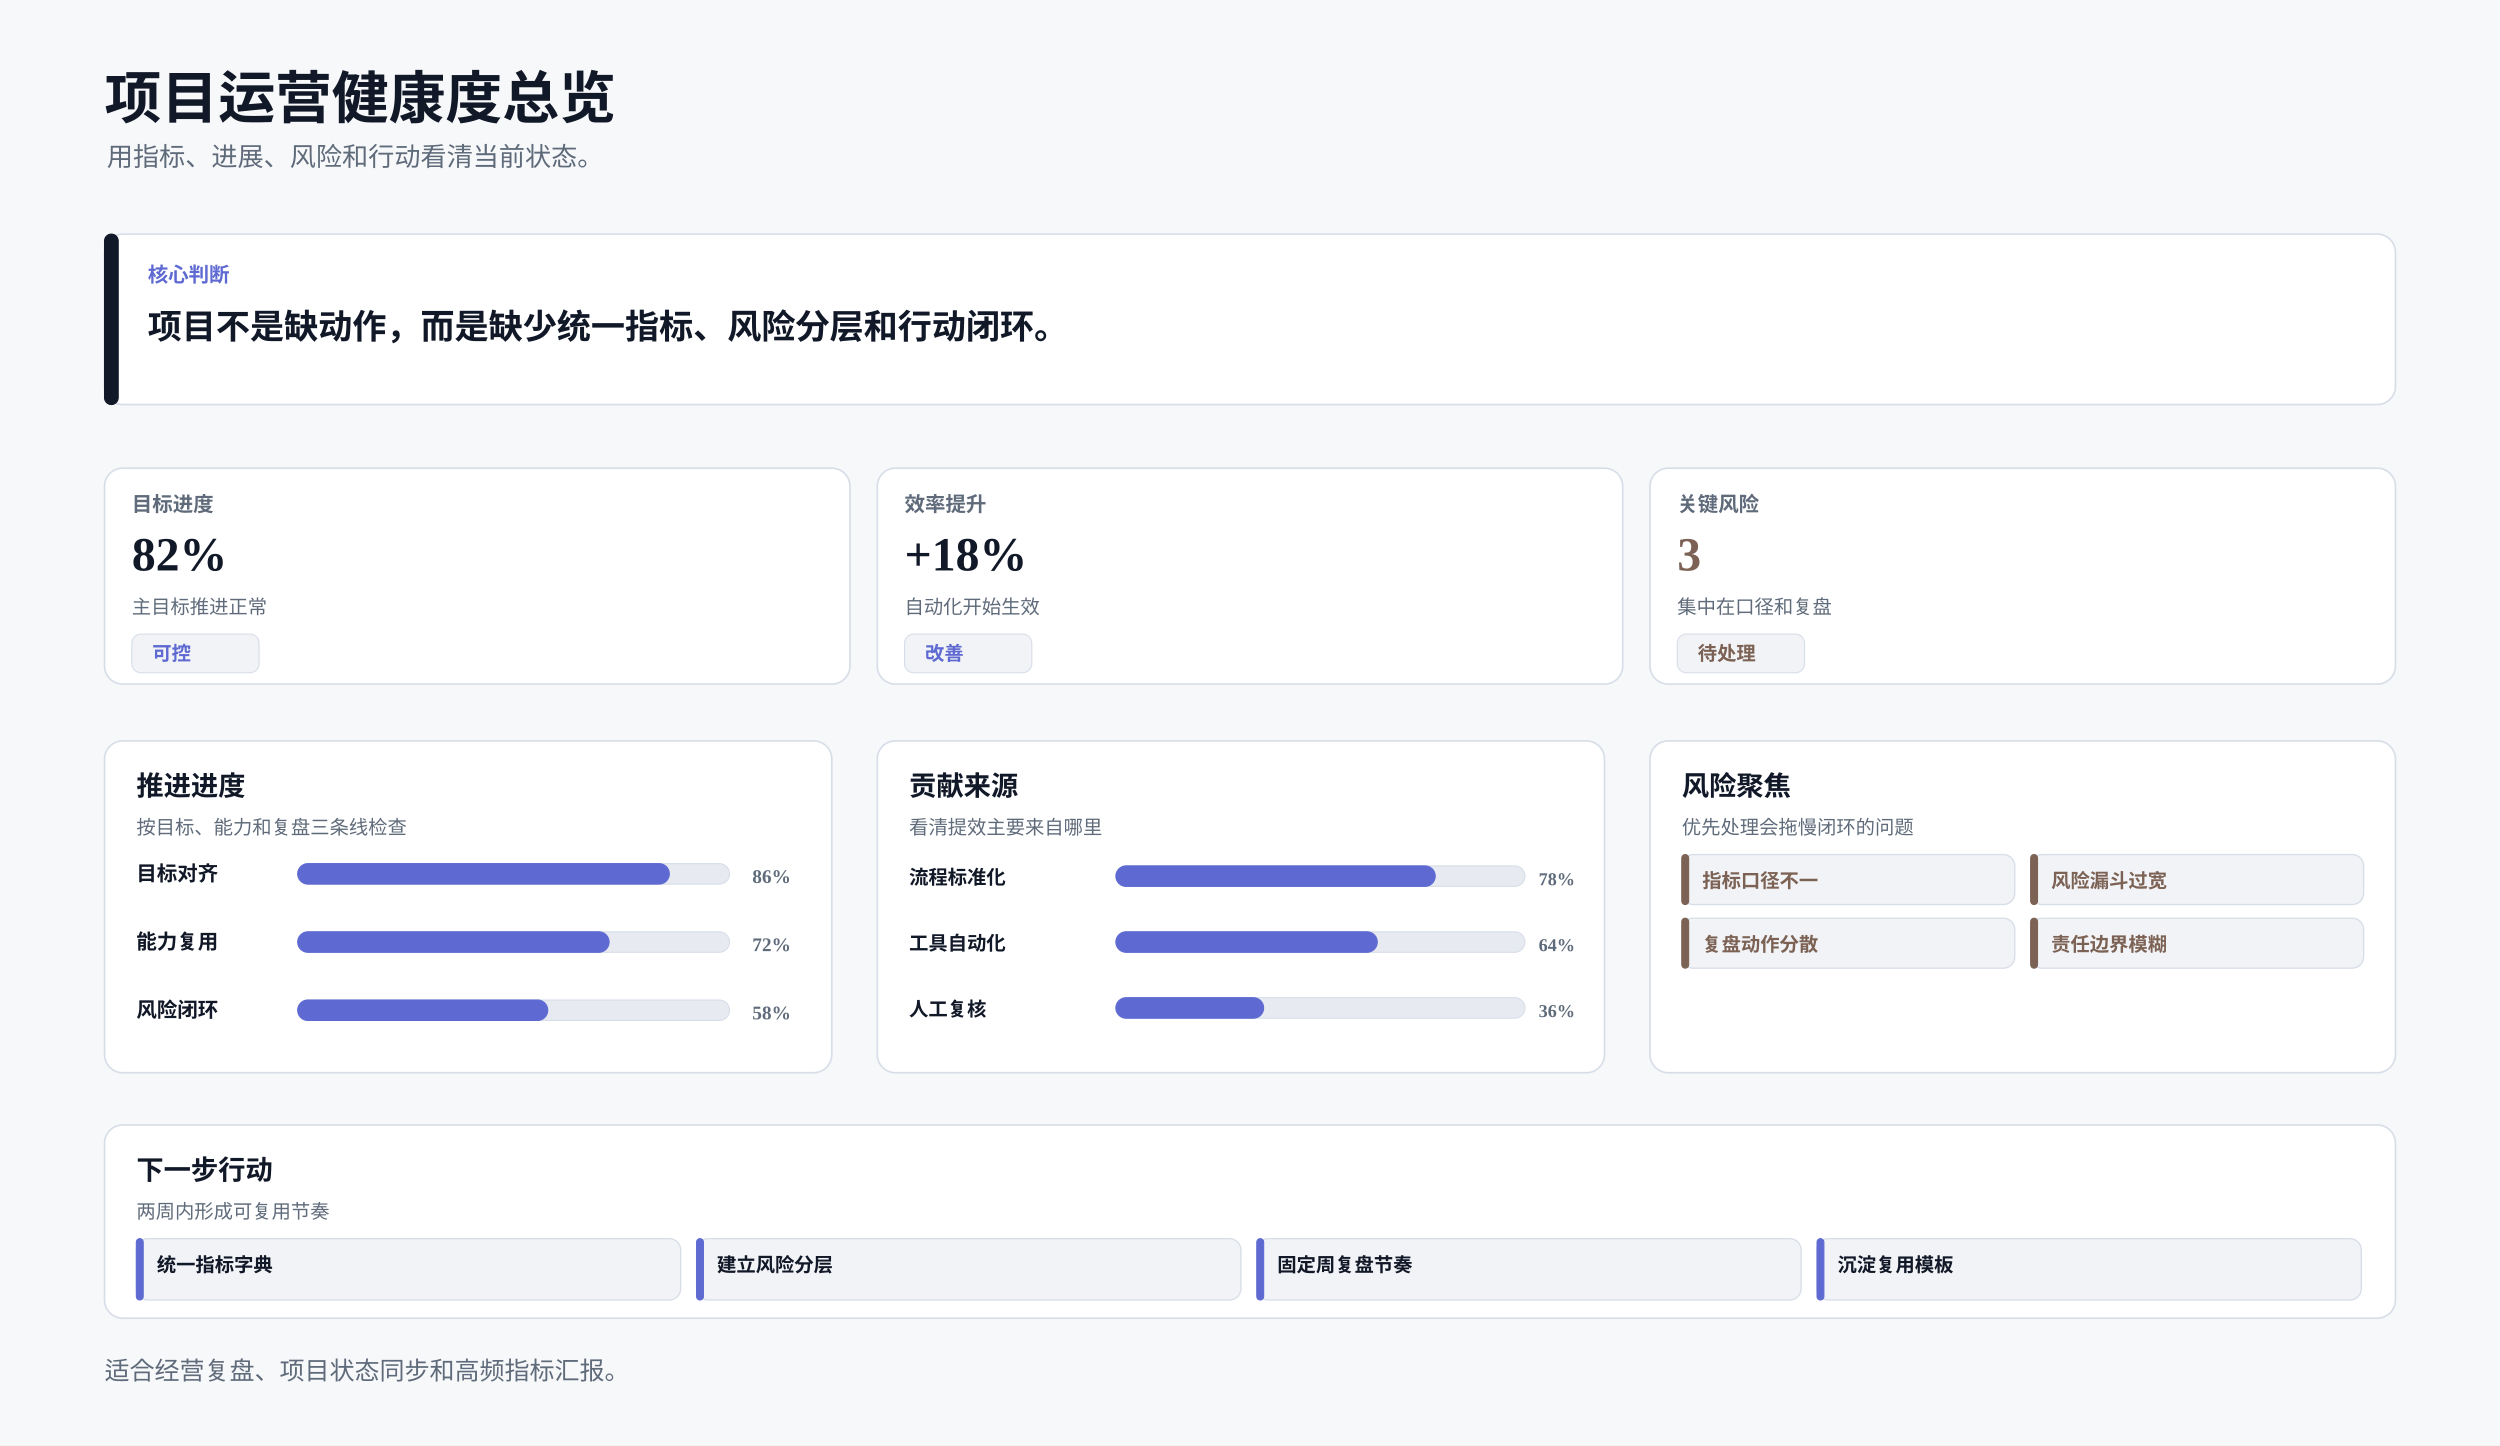
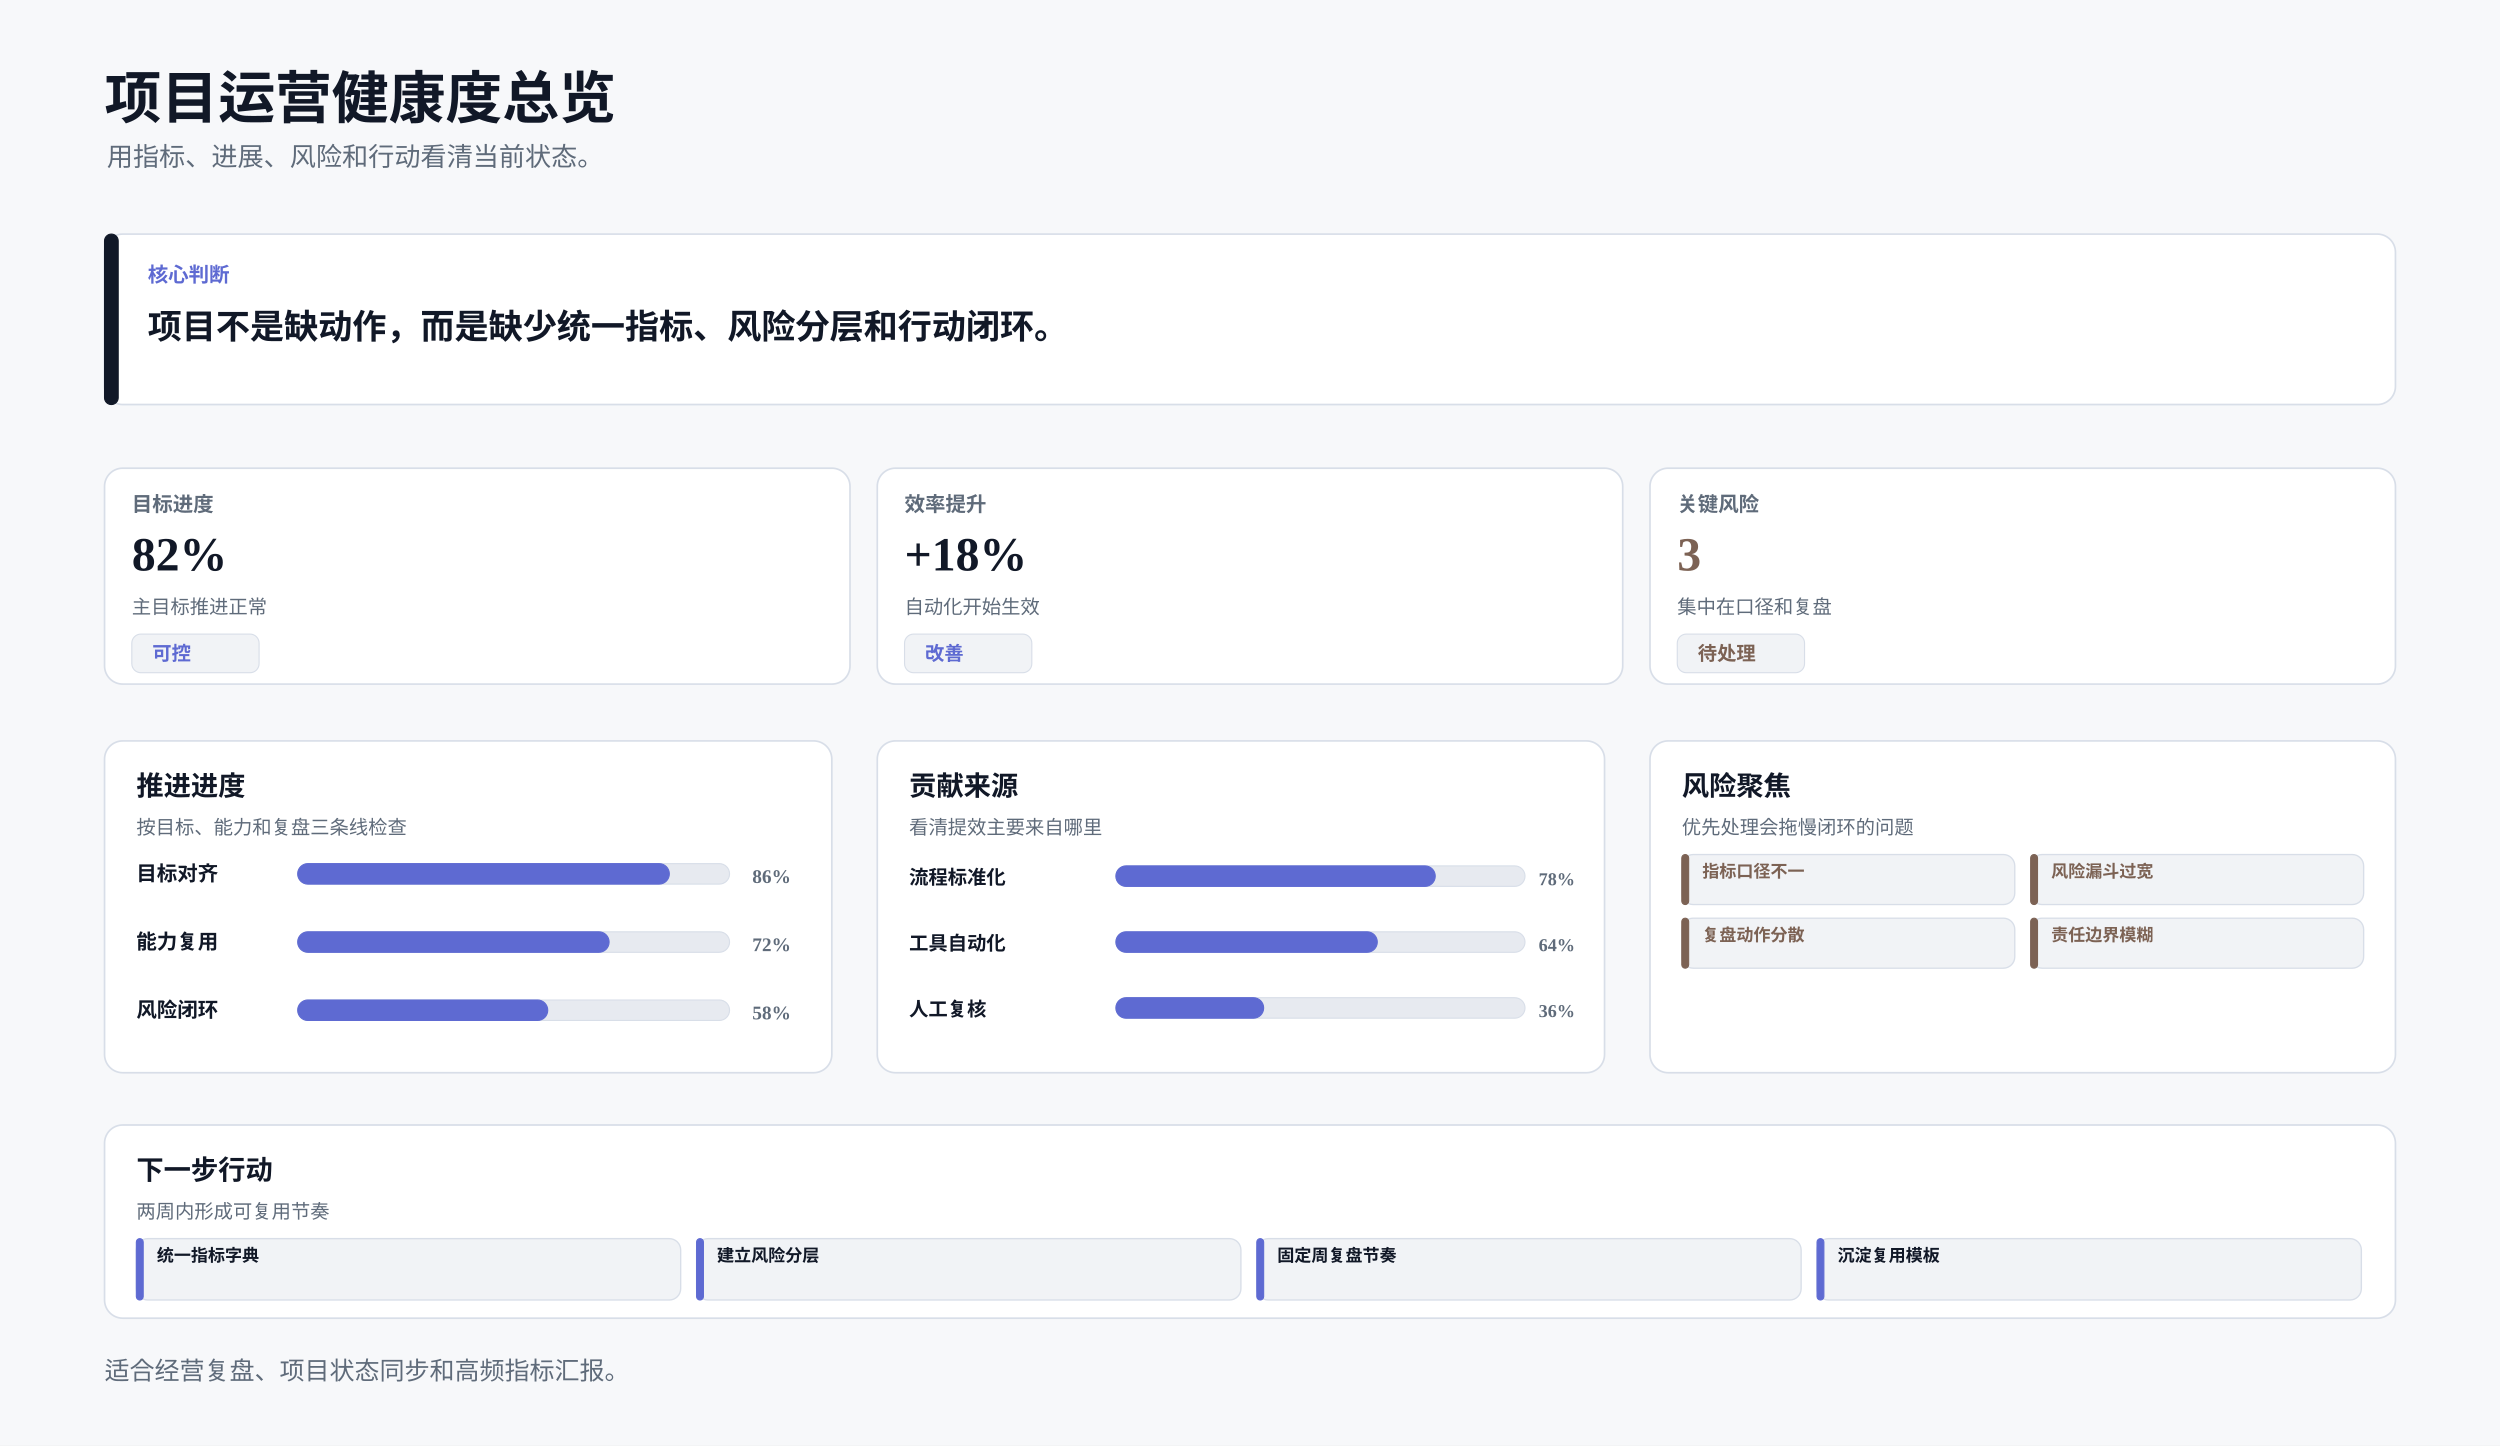
<svg xmlns="http://www.w3.org/2000/svg" width="2200" height="1272" viewBox="0 0 2200 1272">
  <defs>
    <marker id="arrow" markerWidth="12" markerHeight="12" refX="9" refY="4" orient="auto" markerUnits="strokeWidth">
      <path d="M0 0 L10 4 L0 8 z" fill="#5E6AD2" />
    </marker>
  </defs>
  <rect x="0" y="0" width="2200" height="1272" fill="#F7F8FA" />
  <text x="92" y="104" font-size="50" fill="#111827" font-weight="700">
    <tspan x="92" dy="0">项目运营健康度总览</tspan>
  </text>
  <text x="94" y="146" font-size="23" fill="#5F6B7A" font-weight="400">
    <tspan x="94" dy="0">用指标、进展、风险和行动看清当前状态。</tspan>
  </text>
  <rect x="92" y="206" width="2016" height="150" rx="16" fill="#FFFFFF" stroke="#D8DEE8" stroke-width="1.5" />
  <rect x="92" y="206" width="12" height="150" rx="6" fill="#111827" stroke="#111827" stroke-width="1" />
  <text x="130" y="248" font-size="18" fill="#5E6AD2" font-weight="700">
    <tspan x="130" dy="0">核心判断</tspan>
  </text>
  <text x="130" y="298" font-size="30" fill="#111827" font-weight="700">
    <tspan x="130" dy="0">项目不是缺动作，而是缺少统一指标、风险分层和行动闭环。</tspan>
  </text>
  <rect x="92" y="412" width="656" height="190" rx="16" fill="#FFFFFF" stroke="#D8DEE8" stroke-width="1.5" />
  <text x="116" y="450" font-size="18" fill="#5F6B7A" font-weight="700">
    <tspan x="116" dy="0">目标进度</tspan>
  </text>
  <text x="116" y="502" font-size="42" fill="#111827" font-weight="700">
    <tspan x="116" dy="0">82%</tspan>
  </text>
  <text x="116" y="540" font-size="17" fill="#5F6B7A" font-weight="400">
    <tspan x="116" dy="0">主目标推进正常</tspan>
  </text>
  <rect x="116" y="558" width="112" height="34" rx="8" fill="#F1F3F6" stroke="#D8DEE8" stroke-width="1" />
  <text x="134" y="581" font-size="17" fill="#5E6AD2" font-weight="700">
    <tspan x="134" dy="0">可控</tspan>
  </text>
  <rect x="772" y="412" width="656" height="190" rx="16" fill="#FFFFFF" stroke="#D8DEE8" stroke-width="1.5" />
  <text x="796" y="450" font-size="18" fill="#5F6B7A" font-weight="700">
    <tspan x="796" dy="0">效率提升</tspan>
  </text>
  <text x="796" y="502" font-size="42" fill="#111827" font-weight="700">
    <tspan x="796" dy="0">+18%</tspan>
  </text>
  <text x="796" y="540" font-size="17" fill="#5F6B7A" font-weight="400">
    <tspan x="796" dy="0">自动化开始生效</tspan>
  </text>
  <rect x="796" y="558" width="112" height="34" rx="8" fill="#F1F3F6" stroke="#D8DEE8" stroke-width="1" />
  <text x="814" y="581" font-size="17" fill="#5E6AD2" font-weight="700">
    <tspan x="814" dy="0">改善</tspan>
  </text>
  <rect x="1452" y="412" width="656" height="190" rx="16" fill="#FFFFFF" stroke="#D8DEE8" stroke-width="1.5" />
  <text x="1476" y="450" font-size="18" fill="#5F6B7A" font-weight="700">
    <tspan x="1476" dy="0">关键风险</tspan>
  </text>
  <text x="1476" y="502" font-size="42" fill="#7C6254" font-weight="700">
    <tspan x="1476" dy="0">3</tspan>
  </text>
  <text x="1476" y="540" font-size="17" fill="#5F6B7A" font-weight="400">
    <tspan x="1476" dy="0">集中在口径和复盘</tspan>
  </text>
  <rect x="1476" y="558" width="112" height="34" rx="8" fill="#F1F3F6" stroke="#D8DEE8" stroke-width="1" />
  <text x="1494" y="581" font-size="17" fill="#7C6254" font-weight="700">
    <tspan x="1494" dy="0">待处理</tspan>
  </text>
  <rect x="92" y="652" width="640" height="292" rx="16" fill="#FFFFFF" stroke="#D8DEE8" stroke-width="1.5" />
  <text x="120" y="700" font-size="24" fill="#111827" font-weight="700">
    <tspan x="120" dy="0">推进进度</tspan>
  </text>
  <text x="120" y="734" font-size="17" fill="#5F6B7A" font-weight="400">
    <tspan x="120" dy="0">按目标、能力和复盘三条线检查</tspan>
  </text>
  <text x="120" y="775" font-size="18" fill="#111827" font-weight="700">
    <tspan x="120" dy="0">目标对齐</tspan>
  </text>
  <rect x="262" y="760" width="380" height="18" rx="9" fill="#E7EAF0" stroke="#D8DEE8" stroke-width="1" />
  <rect x="262" y="760" width="327" height="18" rx="9" fill="#5E6AD2" stroke="#5E6AD2" stroke-width="1" />
  <text x="662" y="777" font-size="17" fill="#5F6B7A" font-weight="700">
    <tspan x="662" dy="0">86%</tspan>
  </text>
  <text x="120" y="835" font-size="18" fill="#111827" font-weight="700">
    <tspan x="120" dy="0">能力复用</tspan>
  </text>
  <rect x="262" y="820" width="380" height="18" rx="9" fill="#E7EAF0" stroke="#D8DEE8" stroke-width="1" />
  <rect x="262" y="820" width="274" height="18" rx="9" fill="#5E6AD2" stroke="#5E6AD2" stroke-width="1" />
  <text x="662" y="837" font-size="17" fill="#5F6B7A" font-weight="700">
    <tspan x="662" dy="0">72%</tspan>
  </text>
  <text x="120" y="895" font-size="18" fill="#111827" font-weight="700">
    <tspan x="120" dy="0">风险闭环</tspan>
  </text>
  <rect x="262" y="880" width="380" height="18" rx="9" fill="#E7EAF0" stroke="#D8DEE8" stroke-width="1" />
  <rect x="262" y="880" width="220" height="18" rx="9" fill="#5E6AD2" stroke="#5E6AD2" stroke-width="1" />
  <text x="662" y="897" font-size="17" fill="#5F6B7A" font-weight="700">
    <tspan x="662" dy="0">58%</tspan>
  </text>
  <rect x="772" y="652" width="640" height="292" rx="16" fill="#FFFFFF" stroke="#D8DEE8" stroke-width="1.5" />
  <text x="800" y="700" font-size="24" fill="#111827" font-weight="700">
    <tspan x="800" dy="0">贡献来源</tspan>
  </text>
  <text x="800" y="734" font-size="17" fill="#5F6B7A" font-weight="400">
    <tspan x="800" dy="0">看清提效主要来自哪里</tspan>
  </text>
  <text x="800" y="778" font-size="17" fill="#111827" font-weight="700">
    <tspan x="800" dy="0">流程标准化</tspan>
  </text>
  <rect x="982" y="762" width="360" height="18" rx="9" fill="#E7EAF0" stroke="#D8DEE8" stroke-width="1" />
  <rect x="982" y="762" width="281" height="18" rx="9" fill="#5E6AD2" stroke="#5E6AD2" stroke-width="1" />
  <text x="1354" y="779" font-size="16" fill="#5F6B7A" font-weight="700">
    <tspan x="1354" dy="0">78%</tspan>
  </text>
  <text x="800" y="836" font-size="17" fill="#111827" font-weight="700">
    <tspan x="800" dy="0">工具自动化</tspan>
  </text>
  <rect x="982" y="820" width="360" height="18" rx="9" fill="#E7EAF0" stroke="#D8DEE8" stroke-width="1" />
  <rect x="982" y="820" width="230" height="18" rx="9" fill="#5E6AD2" stroke="#5E6AD2" stroke-width="1" />
  <text x="1354" y="837" font-size="16" fill="#5F6B7A" font-weight="700">
    <tspan x="1354" dy="0">64%</tspan>
  </text>
  <text x="800" y="894" font-size="17" fill="#111827" font-weight="700">
    <tspan x="800" dy="0">人工复核</tspan>
  </text>
  <rect x="982" y="878" width="360" height="18" rx="9" fill="#E7EAF0" stroke="#D8DEE8" stroke-width="1" />
  <rect x="982" y="878" width="130" height="18" rx="9" fill="#5E6AD2" stroke="#5E6AD2" stroke-width="1" />
  <text x="1354" y="895" font-size="16" fill="#5F6B7A" font-weight="700">
    <tspan x="1354" dy="0">36%</tspan>
  </text>
  <rect x="1452" y="652" width="656" height="292" rx="16" fill="#FFFFFF" stroke="#D8DEE8" stroke-width="1.5" />
  <text x="1480" y="700" font-size="24" fill="#111827" font-weight="700">
    <tspan x="1480" dy="0">风险聚焦</tspan>
  </text>
  <text x="1480" y="734" font-size="17" fill="#5F6B7A" font-weight="400">
    <tspan x="1480" dy="0">优先处理会拖慢闭环的问题</tspan>
  </text>
  <rect x="1480" y="752" width="293" height="44" rx="10" fill="#F1F3F6" stroke="#D8DEE8" stroke-width="1.2" />
  <rect x="1480" y="752" width="6" height="44" rx="3" fill="#7C6254" stroke="#7C6254" stroke-width="1" />
-   <text x="1498" y="781" font-size="17" fill="#7C6254" font-weight="700">
+   <text x="1498" y="772" font-size="15" fill="#7C6254" font-weight="700">
    <tspan x="1498" dy="0">指标口径不一</tspan>
  </text>
  <rect x="1787" y="752" width="293" height="44" rx="10" fill="#F1F3F6" stroke="#D8DEE8" stroke-width="1.2" />
  <rect x="1787" y="752" width="6" height="44" rx="3" fill="#7C6254" stroke="#7C6254" stroke-width="1" />
-   <text x="1805" y="781" font-size="17" fill="#7C6254" font-weight="700">
+   <text x="1805" y="772" font-size="15" fill="#7C6254" font-weight="700">
    <tspan x="1805" dy="0">风险漏斗过宽</tspan>
  </text>
  <rect x="1480" y="808" width="293" height="44" rx="10" fill="#F1F3F6" stroke="#D8DEE8" stroke-width="1.2" />
  <rect x="1480" y="808" width="6" height="44" rx="3" fill="#7C6254" stroke="#7C6254" stroke-width="1" />
-   <text x="1498" y="837" font-size="17" fill="#7C6254" font-weight="700">
+   <text x="1498" y="828" font-size="15" fill="#7C6254" font-weight="700">
    <tspan x="1498" dy="0">复盘动作分散</tspan>
  </text>
  <rect x="1787" y="808" width="293" height="44" rx="10" fill="#F1F3F6" stroke="#D8DEE8" stroke-width="1.2" />
  <rect x="1787" y="808" width="6" height="44" rx="3" fill="#7C6254" stroke="#7C6254" stroke-width="1" />
-   <text x="1805" y="837" font-size="17" fill="#7C6254" font-weight="700">
+   <text x="1805" y="828" font-size="15" fill="#7C6254" font-weight="700">
    <tspan x="1805" dy="0">责任边界模糊</tspan>
  </text>
  <rect x="92" y="990" width="2016" height="170" rx="16" fill="#FFFFFF" stroke="#D8DEE8" stroke-width="1.5" />
  <text x="120" y="1038" font-size="24" fill="#111827" font-weight="700">
    <tspan x="120" dy="0">下一步行动</tspan>
  </text>
  <text x="120" y="1072" font-size="17" fill="#5F6B7A" font-weight="400">
    <tspan x="120" dy="0">两周内形成可复用节奏</tspan>
  </text>
  <rect x="120" y="1090" width="479" height="54" rx="10" fill="#F1F3F6" stroke="#D8DEE8" stroke-width="1.2" />
  <rect x="120" y="1090" width="6" height="54" rx="3" fill="#5E6AD2" stroke="#5E6AD2" stroke-width="1" />
-   <text x="138" y="1119" font-size="17" fill="#111827" font-weight="700">
+   <text x="138" y="1110" font-size="15" fill="#111827" font-weight="700">
    <tspan x="138" dy="0">统一指标字典</tspan>
  </text>
  <rect x="613" y="1090" width="479" height="54" rx="10" fill="#F1F3F6" stroke="#D8DEE8" stroke-width="1.2" />
  <rect x="613" y="1090" width="6" height="54" rx="3" fill="#5E6AD2" stroke="#5E6AD2" stroke-width="1" />
-   <text x="631" y="1119" font-size="17" fill="#111827" font-weight="700">
+   <text x="631" y="1110" font-size="15" fill="#111827" font-weight="700">
    <tspan x="631" dy="0">建立风险分层</tspan>
  </text>
  <rect x="1106" y="1090" width="479" height="54" rx="10" fill="#F1F3F6" stroke="#D8DEE8" stroke-width="1.2" />
  <rect x="1106" y="1090" width="6" height="54" rx="3" fill="#5E6AD2" stroke="#5E6AD2" stroke-width="1" />
-   <text x="1124" y="1119" font-size="17" fill="#111827" font-weight="700">
+   <text x="1124" y="1110" font-size="15" fill="#111827" font-weight="700">
    <tspan x="1124" dy="0">固定周复盘节奏</tspan>
  </text>
  <rect x="1599" y="1090" width="479" height="54" rx="10" fill="#F1F3F6" stroke="#D8DEE8" stroke-width="1.2" />
  <rect x="1599" y="1090" width="6" height="54" rx="3" fill="#5E6AD2" stroke="#5E6AD2" stroke-width="1" />
-   <text x="1617" y="1119" font-size="17" fill="#111827" font-weight="700">
+   <text x="1617" y="1110" font-size="15" fill="#111827" font-weight="700">
    <tspan x="1617" dy="0">沉淀复用模板</tspan>
  </text>
  <text x="92" y="1214" font-size="22" fill="#5F6B7A" font-weight="400">
    <tspan x="92" dy="0">适合经营复盘、项目状态同步和高频指标汇报。</tspan>
  </text>
</svg>
